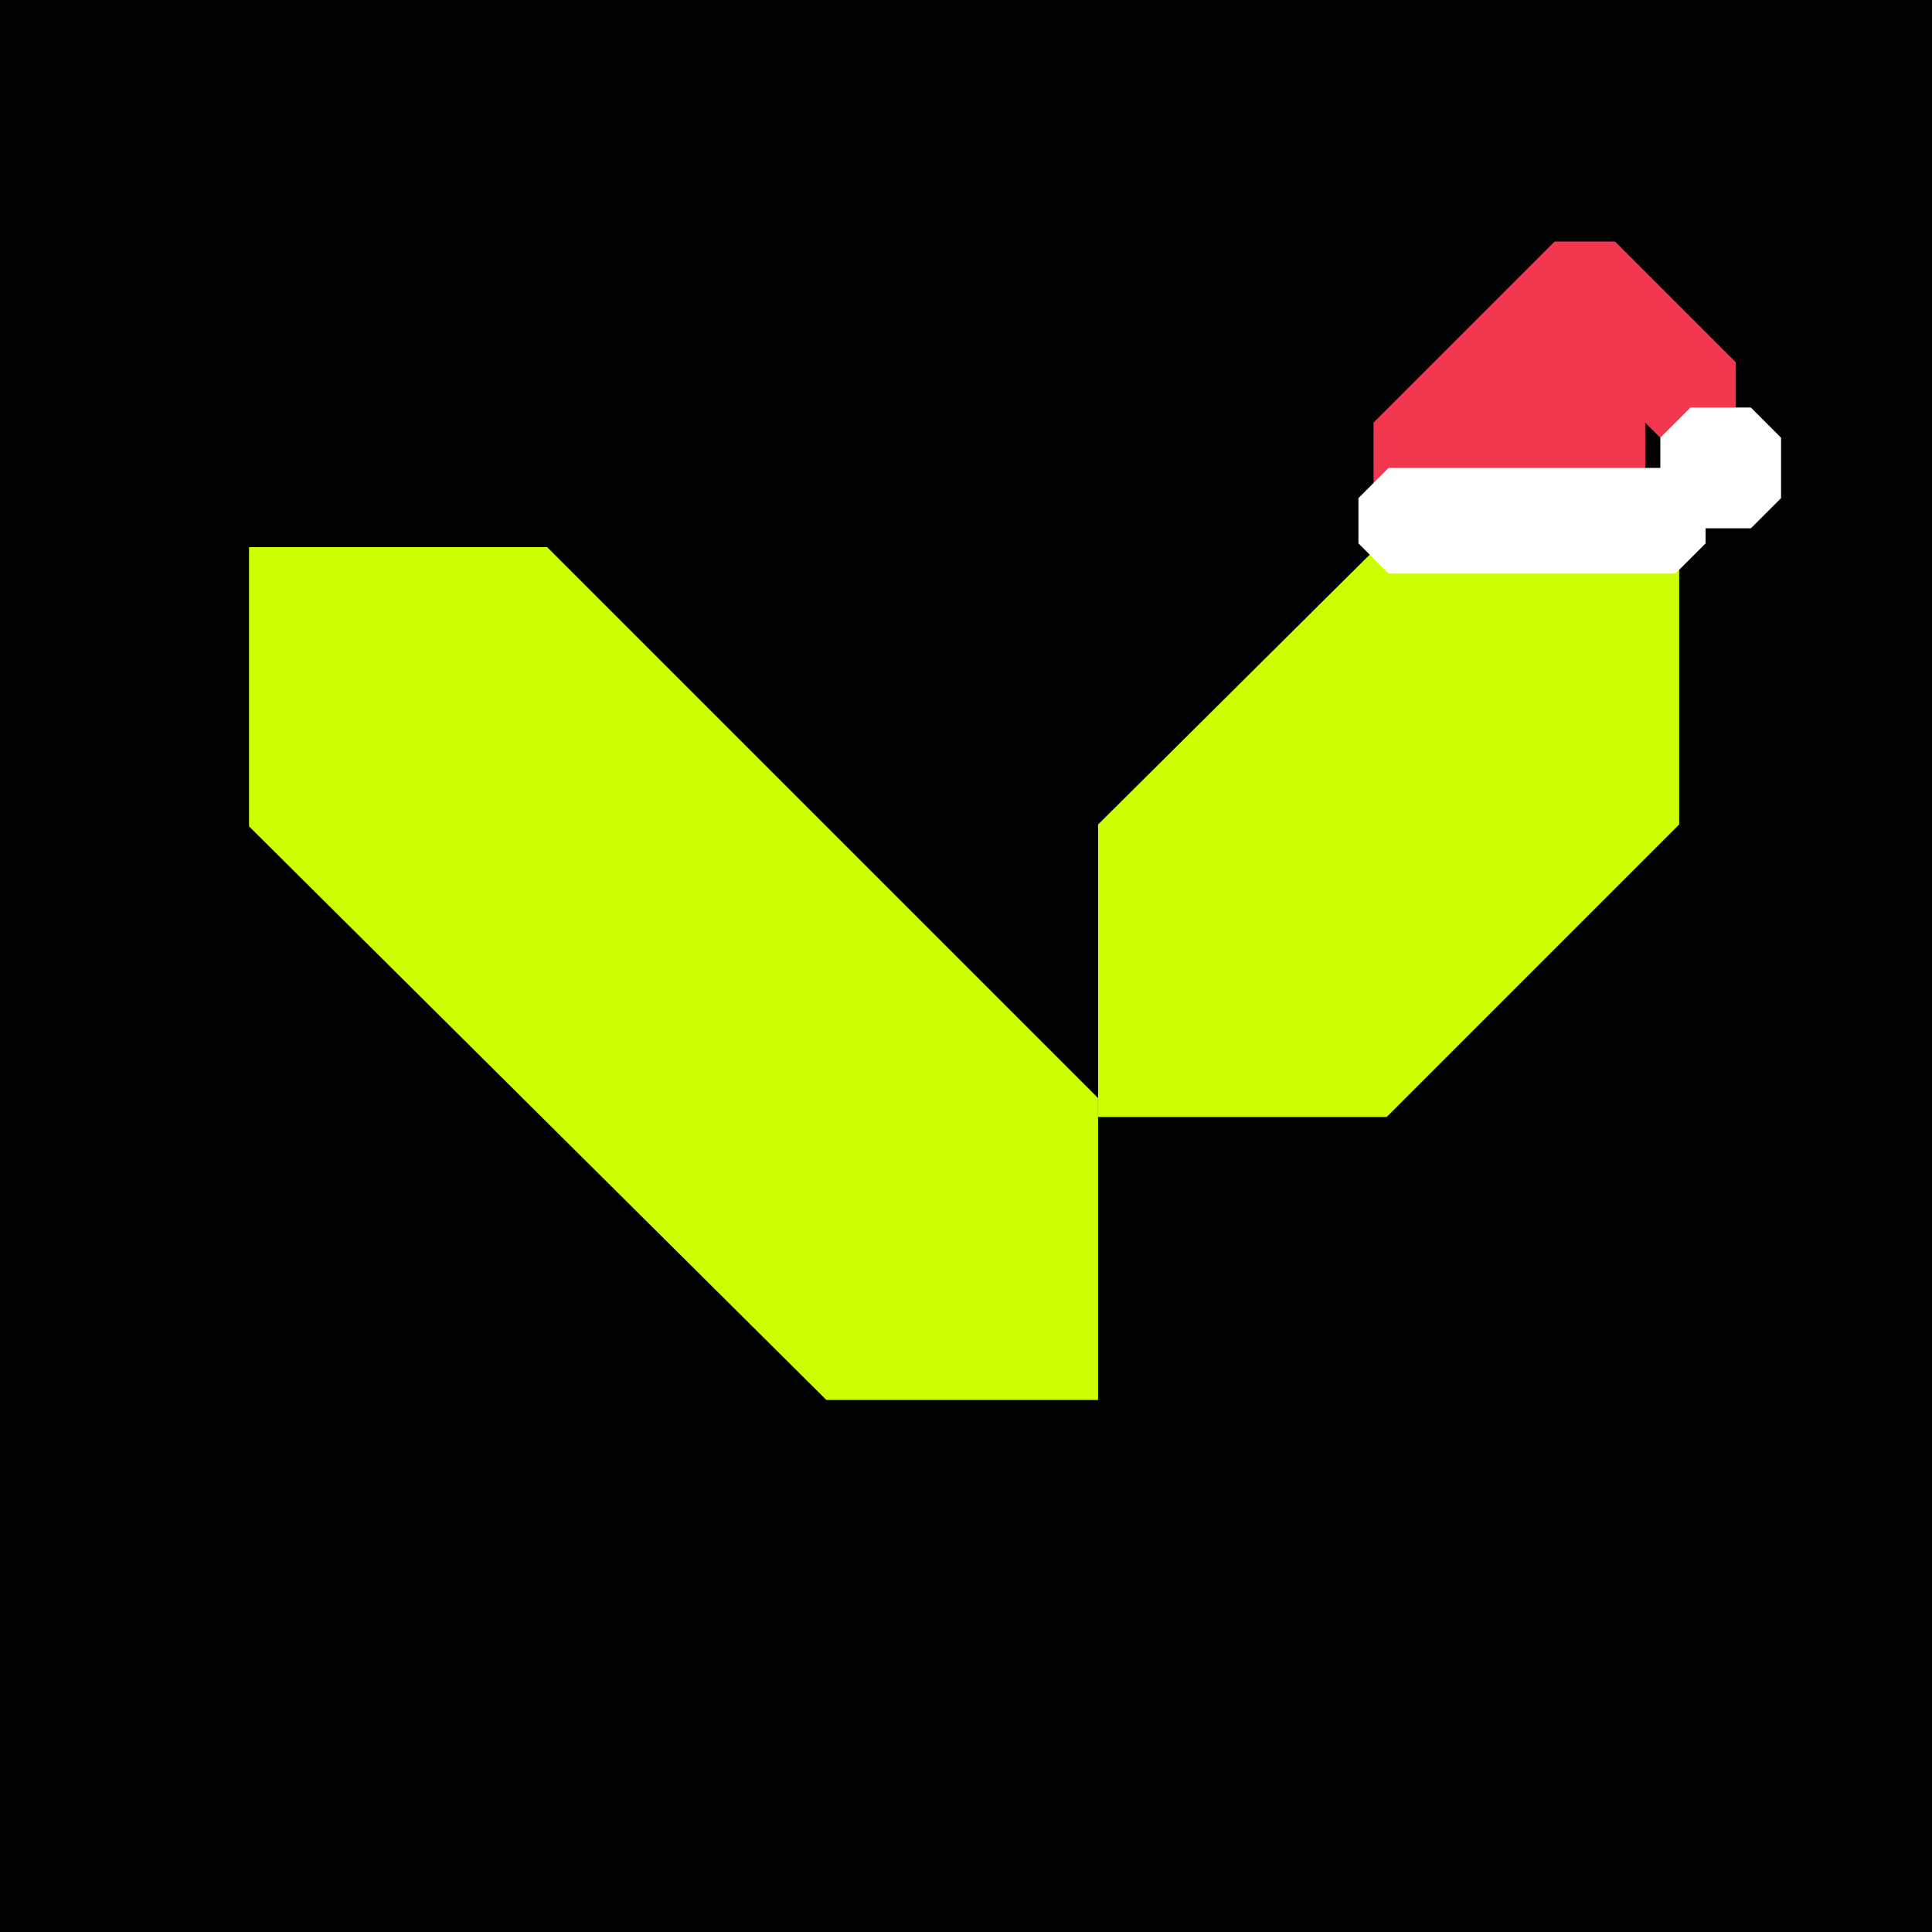
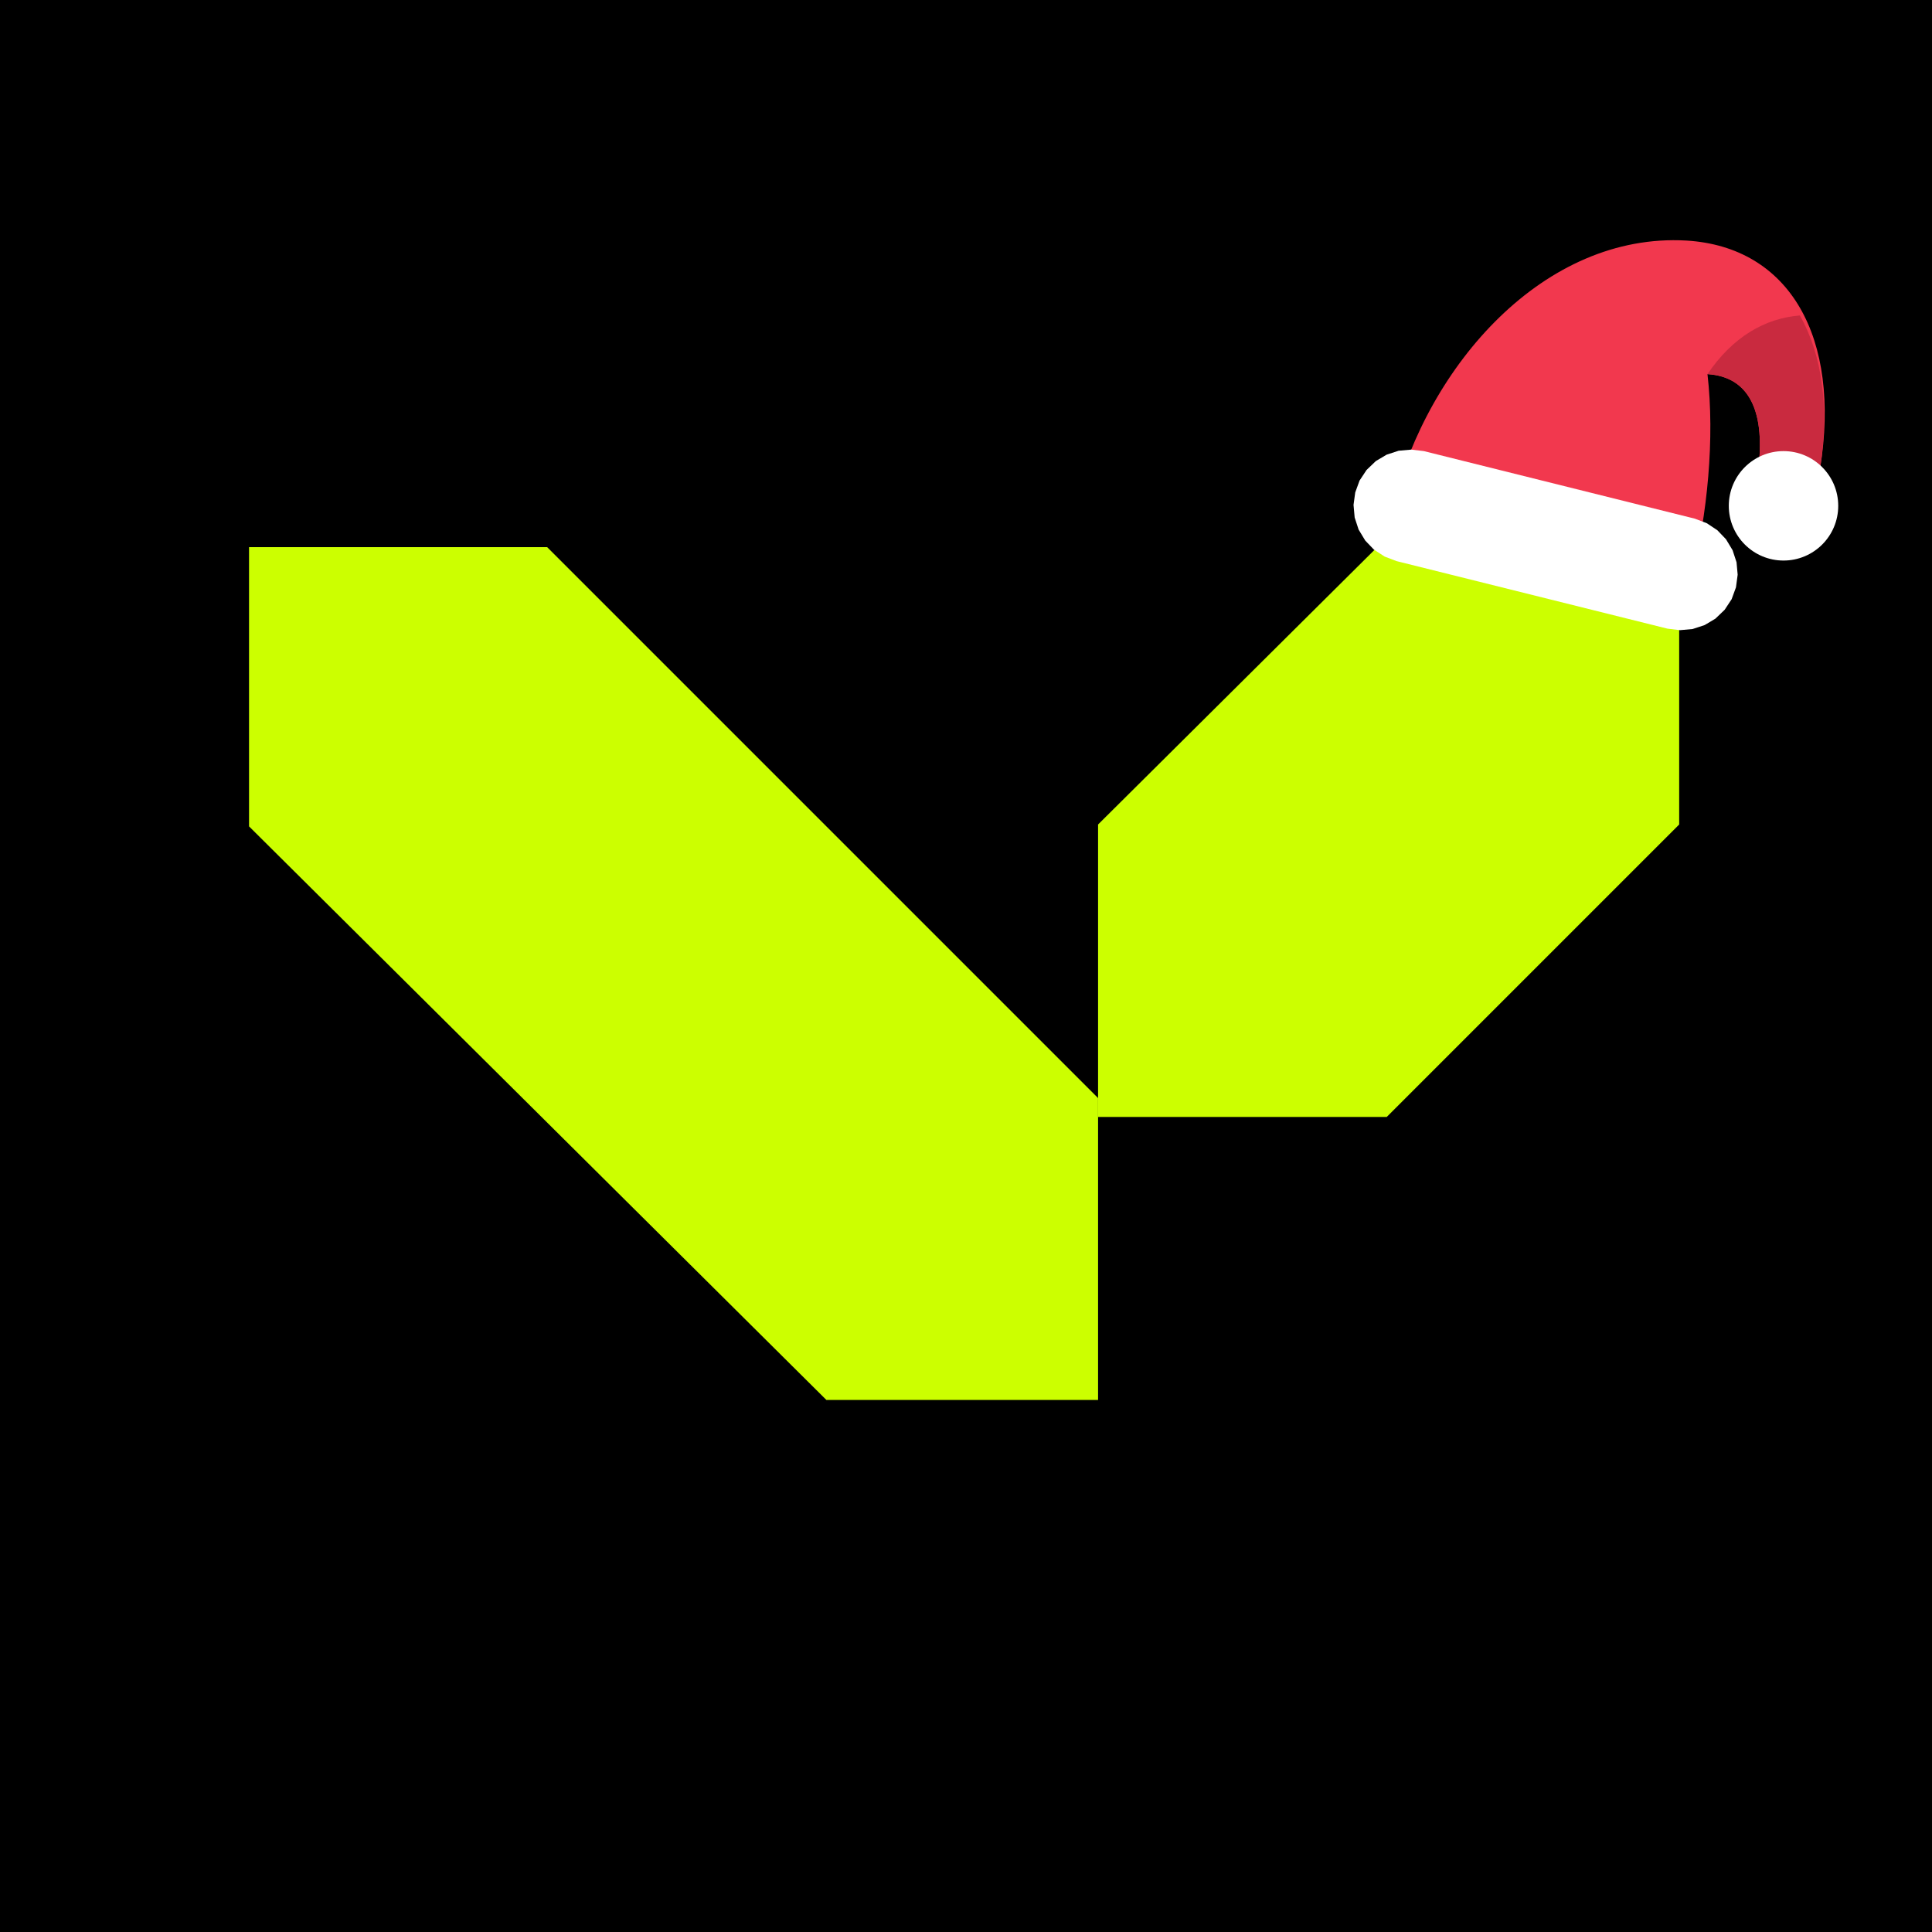
<svg xmlns="http://www.w3.org/2000/svg" width="1024" height="1024" viewBox="0 0 1024 1024">
  <rect width="1024" height="1024" fill="#000000" />
  <g id="volia-mark" fill="#CCFF00">
    <polygon points="132,290 290,290 582,582 582,742 438,742 132,438" />
    <polygon points="735,285 890,285 890,437 735,592 582,592 582,437" />
  </g>
  <g id="santa-hat">
-     <polygon fill="#F2384E" points="728,272 728,224 824,128 856,128 920,192 920,240 888,240 872,224 872,272" />
-     <polygon fill="#FFFFFF" points="720,264 736,248 888,248 904,264 904,288 888,304 736,304 720,288" />
-     <polygon fill="#FFFFFF" points="896,216 928,216 944,232 944,264 928,280 896,280 880,264 880,232" />
+     <path fill="#F2384E" d="M738.2,268.0 C756.8,193.3 818.6,123.2 893.8,127.5 C948.6,130.8 975.8,178.8 964.7,248.2 L932.2,246.3 C935.1,218.2 927.3,199.7 905.0,198.3 C908.9,232.2 905.1,272.5 896.3,307.4 Z" />
+     <path fill="#C92A3F" d="M905.0,198.3 C927.3,199.7 935.1,218.2 932.2,246.3 L964.7,248.2 C969.5,216.4 966.1,188.8 954.0,167.2 C935.1,168.7 918.1,178.9 905.0,198.3 Z" />
+     <polygon fill="#FFFFFF" points="754.7,239.1 748.0,238.3 741.3,238.9 734.9,241.0 729.2,244.4 724.3,249.1 720.6,254.7 718.3,261.0 717.4,267.6 718.0,274.3 720.1,280.7 723.6,286.5 728.2,291.3 733.9,295.0 740.2,297.4 883.8,333.2 890.4,334.0 897.1,333.4 903.5,331.3 909.2,327.9 914.1,323.2 917.8,317.6 920.1,311.3 921.0,304.6 920.4,298.0 918.3,291.6 914.8,285.8 910.2,281.0 904.6,277.3 898.3,274.9" />
+     <circle fill="#FFFFFF" cx="945.3" cy="268.1" r="29.0" />
  </g>
</svg>
